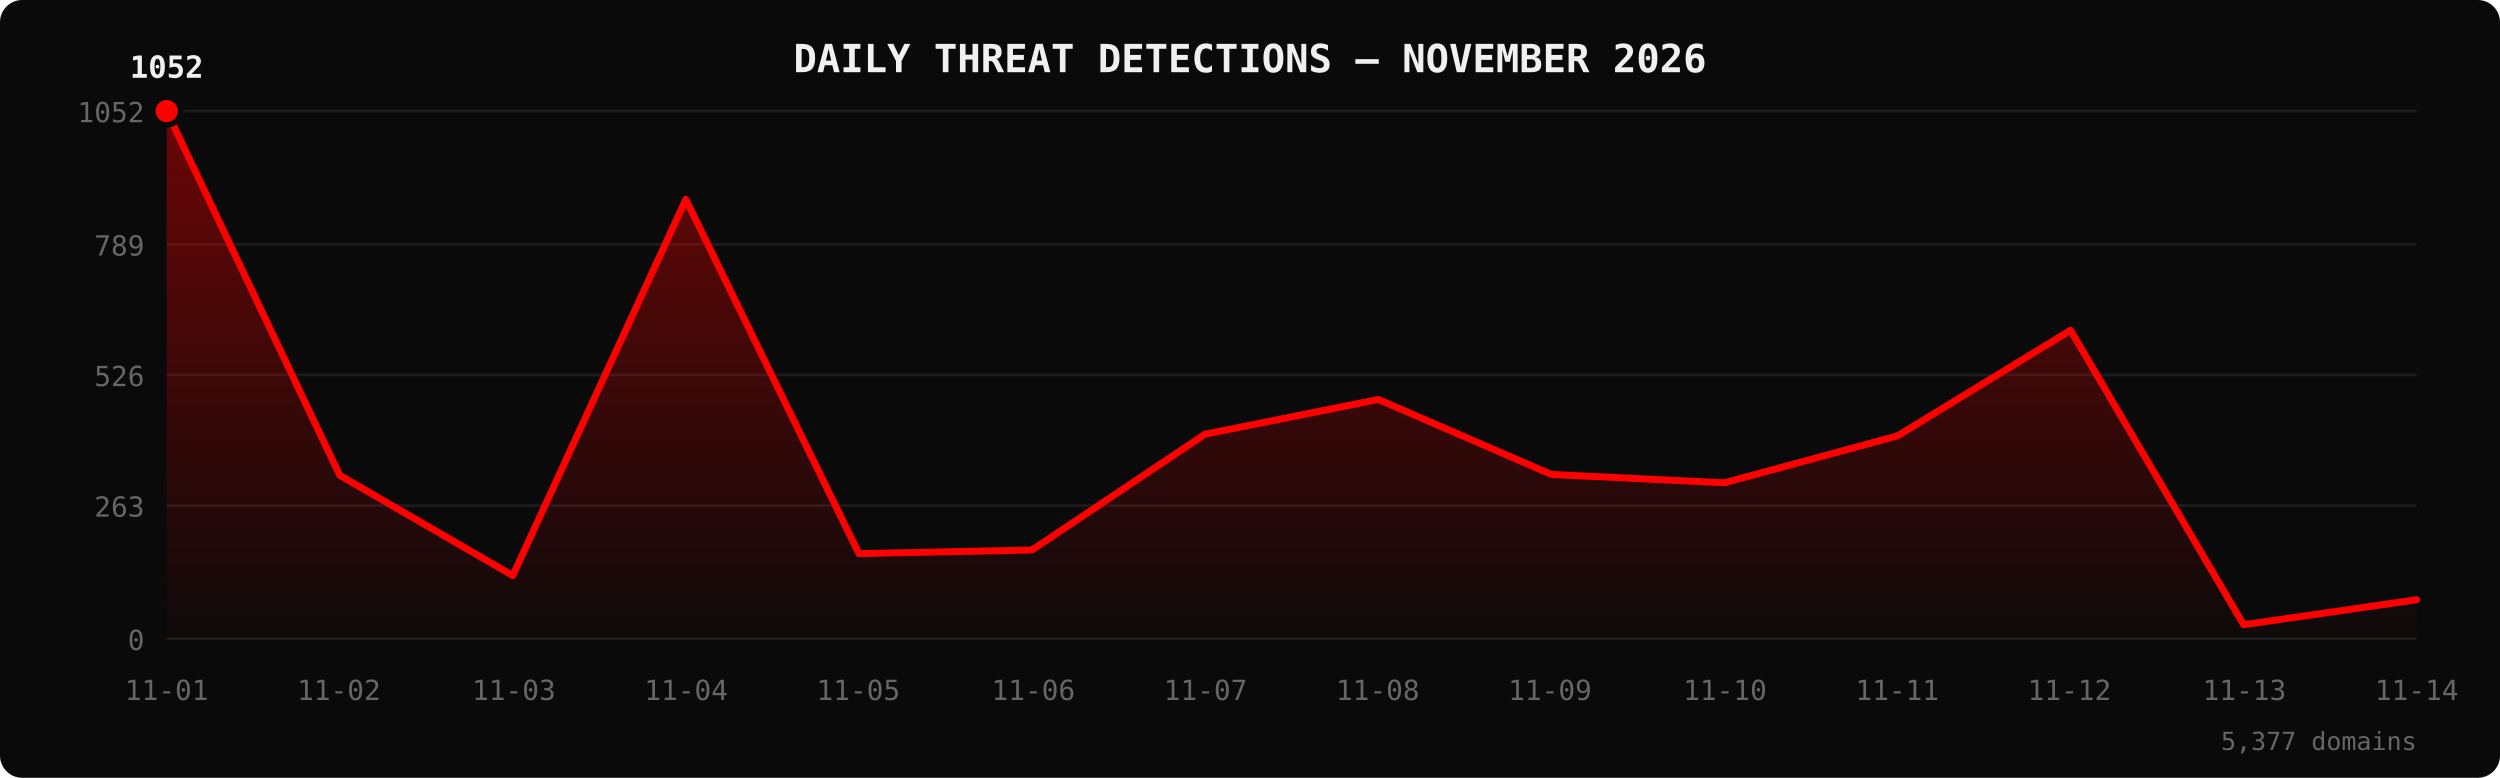
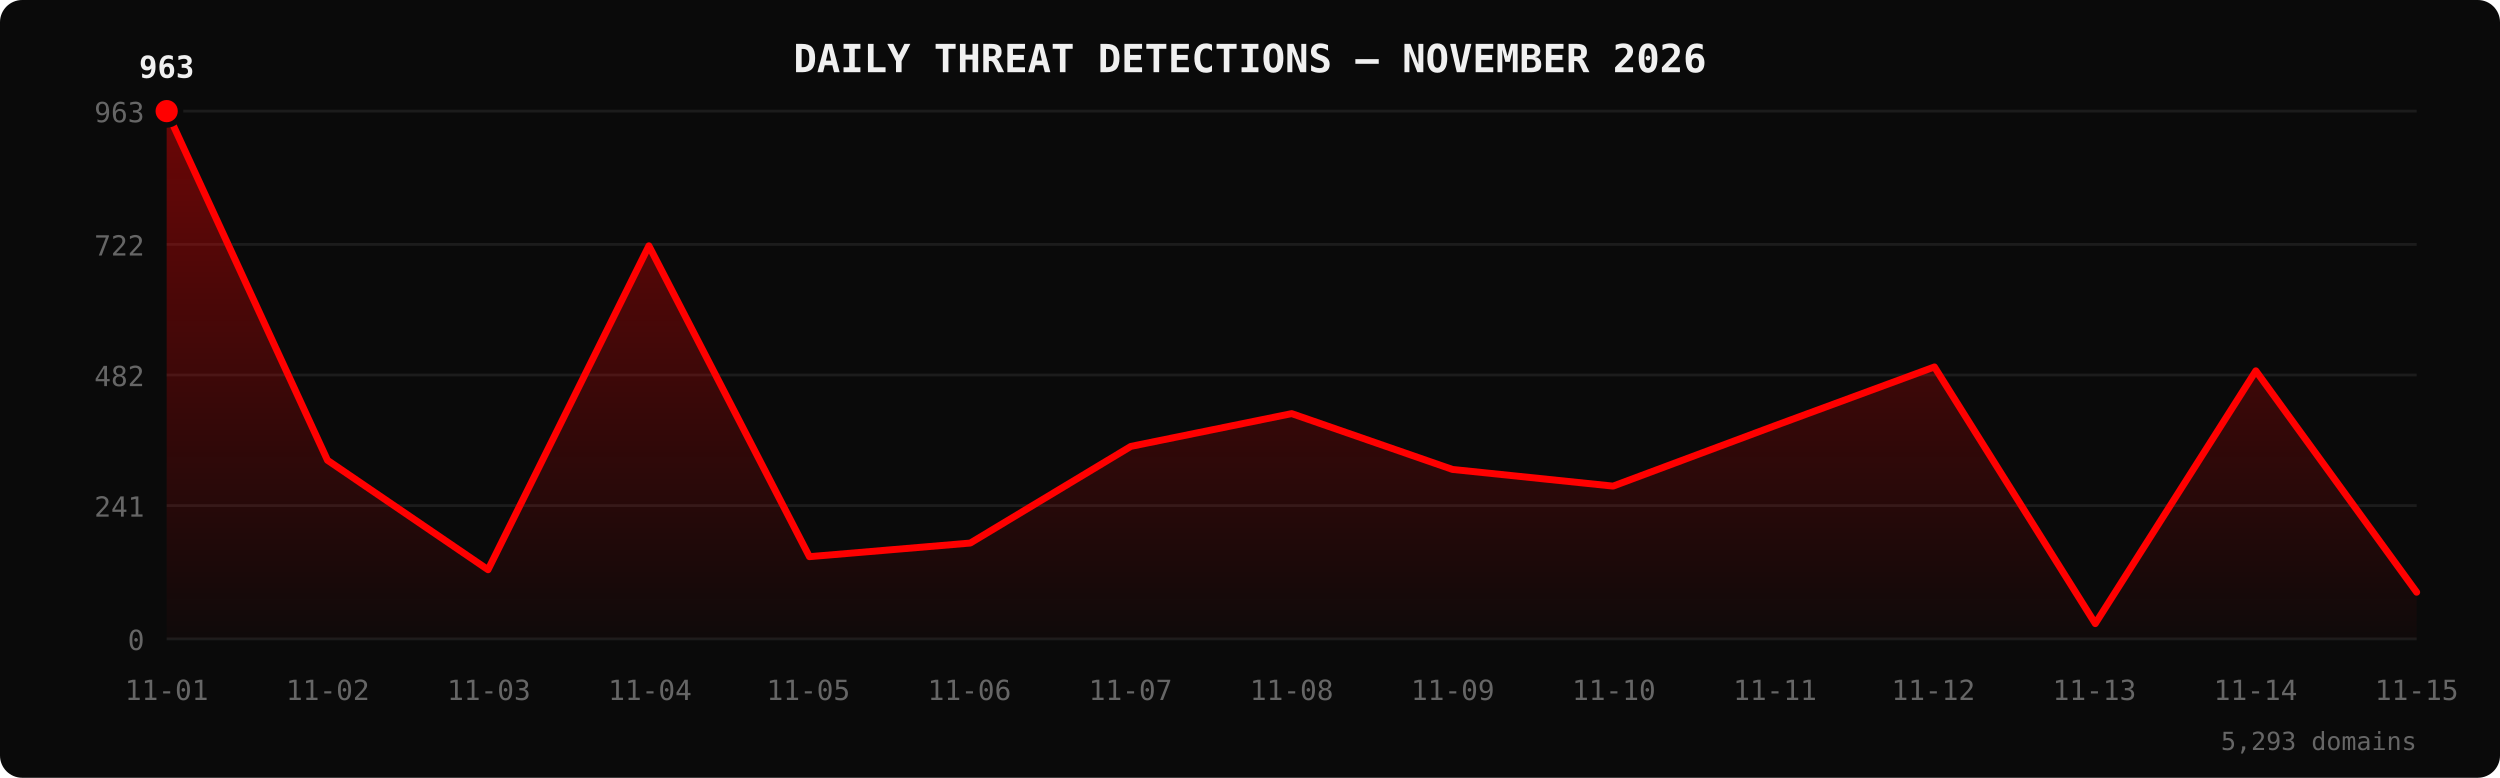
<svg xmlns="http://www.w3.org/2000/svg" width="900" height="280" viewBox="0 0 900 280">
  <rect width="900" height="280" rx="8" fill="#0A0A0A" />
  <text x="450" y="26" fill="#F0F0F0" font-size="14" text-anchor="middle" font-family="monospace" font-weight="bold">DAILY THREAT DETECTIONS — NOVEMBER 2026</text>
  <line x1="60" y1="230" x2="870" y2="230" stroke="#1C1C1C" stroke-width="1" />
  <text x="52" y="234" fill="#666" font-size="10" text-anchor="end" font-family="monospace">0</text>
  <line x1="60" y1="182" x2="870" y2="182" stroke="#1C1C1C" stroke-width="1" />
-   <text x="52" y="186" fill="#666" font-size="10" text-anchor="end" font-family="monospace">263</text>
+   <text x="52" y="186" fill="#666" font-size="10" text-anchor="end" font-family="monospace">241</text>
  <line x1="60" y1="135" x2="870" y2="135" stroke="#1C1C1C" stroke-width="1" />
-   <text x="52" y="139" fill="#666" font-size="10" text-anchor="end" font-family="monospace">526</text>
+   <text x="52" y="139" fill="#666" font-size="10" text-anchor="end" font-family="monospace">482</text>
  <line x1="60" y1="88" x2="870" y2="88" stroke="#1C1C1C" stroke-width="1" />
-   <text x="52" y="92" fill="#666" font-size="10" text-anchor="end" font-family="monospace">789</text>
+   <text x="52" y="92" fill="#666" font-size="10" text-anchor="end" font-family="monospace">722</text>
  <line x1="60" y1="40" x2="870" y2="40" stroke="#1C1C1C" stroke-width="1" />
-   <text x="52" y="44" fill="#666" font-size="10" text-anchor="end" font-family="monospace">1052</text>
+   <text x="52" y="44" fill="#666" font-size="10" text-anchor="end" font-family="monospace">963</text>
  <defs>
    <linearGradient id="areaGrad" x1="0" y1="0" x2="0" y2="1">
      <stop offset="0%" stop-color="#FF0000" stop-opacity="0.4" />
      <stop offset="100%" stop-color="#FF0000" stop-opacity="0.02" />
    </linearGradient>
  </defs>
-   <path d="M60.0,230 L60.0,40.0 L122.3,171.1 L184.6,207.2 L246.9,71.8 L309.2,199.3 L371.5,198.0 L433.8,156.3 L496.2,143.8 L558.5,170.8 L620.8,173.8 L683.1,156.9 L745.4,118.9 L807.7,224.9 L870.0,215.9 L870.0,230 Z" fill="url(#areaGrad)" />
-   <polyline points="60.0,40.0 122.3,171.1 184.6,207.2 246.9,71.8 309.2,199.3 371.5,198.0 433.8,156.3 496.2,143.8 558.5,170.8 620.8,173.8 683.1,156.9 745.4,118.9 807.7,224.9 870.0,215.9" fill="none" stroke="#FF0000" stroke-width="2.5" stroke-linejoin="round" stroke-linecap="round" />
+   <path d="M60.0,230 L60.0,40.0 L117.9,165.7 L175.7,205.1 L233.6,88.5 L291.4,200.4 L349.3,195.5 L407.1,160.7 L465.0,148.9 L522.9,169.0 L580.7,175.0 L638.6,153.4 L696.4,132.1 L754.3,224.5 L812.1,133.5 L870.0,213.2 L870.0,230 Z" fill="url(#areaGrad)" />
+   <polyline points="60.0,40.0 117.9,165.7 175.7,205.1 233.6,88.5 291.4,200.4 349.3,195.5 407.1,160.7 465.0,148.9 522.9,169.0 580.7,175.0 638.6,153.4 696.4,132.1 754.3,224.5 812.1,133.5 870.0,213.2" fill="none" stroke="#FF0000" stroke-width="2.5" stroke-linejoin="round" stroke-linecap="round" />
  <circle cx="60.0" cy="40.0" r="5" fill="#FF0000" stroke="#0A0A0A" stroke-width="2" />
-   <text x="60.0" y="28.0" fill="#F0F0F0" font-size="11" text-anchor="middle" font-family="monospace" font-weight="bold">1052</text>
+   <text x="60.0" y="28.0" fill="#F0F0F0" font-size="11" text-anchor="middle" font-family="monospace" font-weight="bold">963</text>
  <text x="60" y="252" fill="#666" font-size="10" text-anchor="middle" font-family="monospace">11-01</text>
-   <text x="122" y="252" fill="#666" font-size="10" text-anchor="middle" font-family="monospace">11-02</text>
-   <text x="185" y="252" fill="#666" font-size="10" text-anchor="middle" font-family="monospace">11-03</text>
-   <text x="247" y="252" fill="#666" font-size="10" text-anchor="middle" font-family="monospace">11-04</text>
-   <text x="309" y="252" fill="#666" font-size="10" text-anchor="middle" font-family="monospace">11-05</text>
-   <text x="372" y="252" fill="#666" font-size="10" text-anchor="middle" font-family="monospace">11-06</text>
-   <text x="434" y="252" fill="#666" font-size="10" text-anchor="middle" font-family="monospace">11-07</text>
-   <text x="496" y="252" fill="#666" font-size="10" text-anchor="middle" font-family="monospace">11-08</text>
-   <text x="558" y="252" fill="#666" font-size="10" text-anchor="middle" font-family="monospace">11-09</text>
-   <text x="621" y="252" fill="#666" font-size="10" text-anchor="middle" font-family="monospace">11-10</text>
-   <text x="683" y="252" fill="#666" font-size="10" text-anchor="middle" font-family="monospace">11-11</text>
-   <text x="745" y="252" fill="#666" font-size="10" text-anchor="middle" font-family="monospace">11-12</text>
-   <text x="808" y="252" fill="#666" font-size="10" text-anchor="middle" font-family="monospace">11-13</text>
-   <text x="870" y="252" fill="#666" font-size="10" text-anchor="middle" font-family="monospace">11-14</text>
-   <text x="870" y="270" fill="#666" font-size="9" text-anchor="end" font-family="monospace">5,377 domains</text>
+   <text x="118" y="252" fill="#666" font-size="10" text-anchor="middle" font-family="monospace">11-02</text>
+   <text x="176" y="252" fill="#666" font-size="10" text-anchor="middle" font-family="monospace">11-03</text>
+   <text x="234" y="252" fill="#666" font-size="10" text-anchor="middle" font-family="monospace">11-04</text>
+   <text x="291" y="252" fill="#666" font-size="10" text-anchor="middle" font-family="monospace">11-05</text>
+   <text x="349" y="252" fill="#666" font-size="10" text-anchor="middle" font-family="monospace">11-06</text>
+   <text x="407" y="252" fill="#666" font-size="10" text-anchor="middle" font-family="monospace">11-07</text>
+   <text x="465" y="252" fill="#666" font-size="10" text-anchor="middle" font-family="monospace">11-08</text>
+   <text x="523" y="252" fill="#666" font-size="10" text-anchor="middle" font-family="monospace">11-09</text>
+   <text x="581" y="252" fill="#666" font-size="10" text-anchor="middle" font-family="monospace">11-10</text>
+   <text x="639" y="252" fill="#666" font-size="10" text-anchor="middle" font-family="monospace">11-11</text>
+   <text x="696" y="252" fill="#666" font-size="10" text-anchor="middle" font-family="monospace">11-12</text>
+   <text x="754" y="252" fill="#666" font-size="10" text-anchor="middle" font-family="monospace">11-13</text>
+   <text x="812" y="252" fill="#666" font-size="10" text-anchor="middle" font-family="monospace">11-14</text>
+   <text x="870" y="252" fill="#666" font-size="10" text-anchor="middle" font-family="monospace">11-15</text>
+   <text x="870" y="270" fill="#666" font-size="9" text-anchor="end" font-family="monospace">5,293 domains</text>
</svg>
